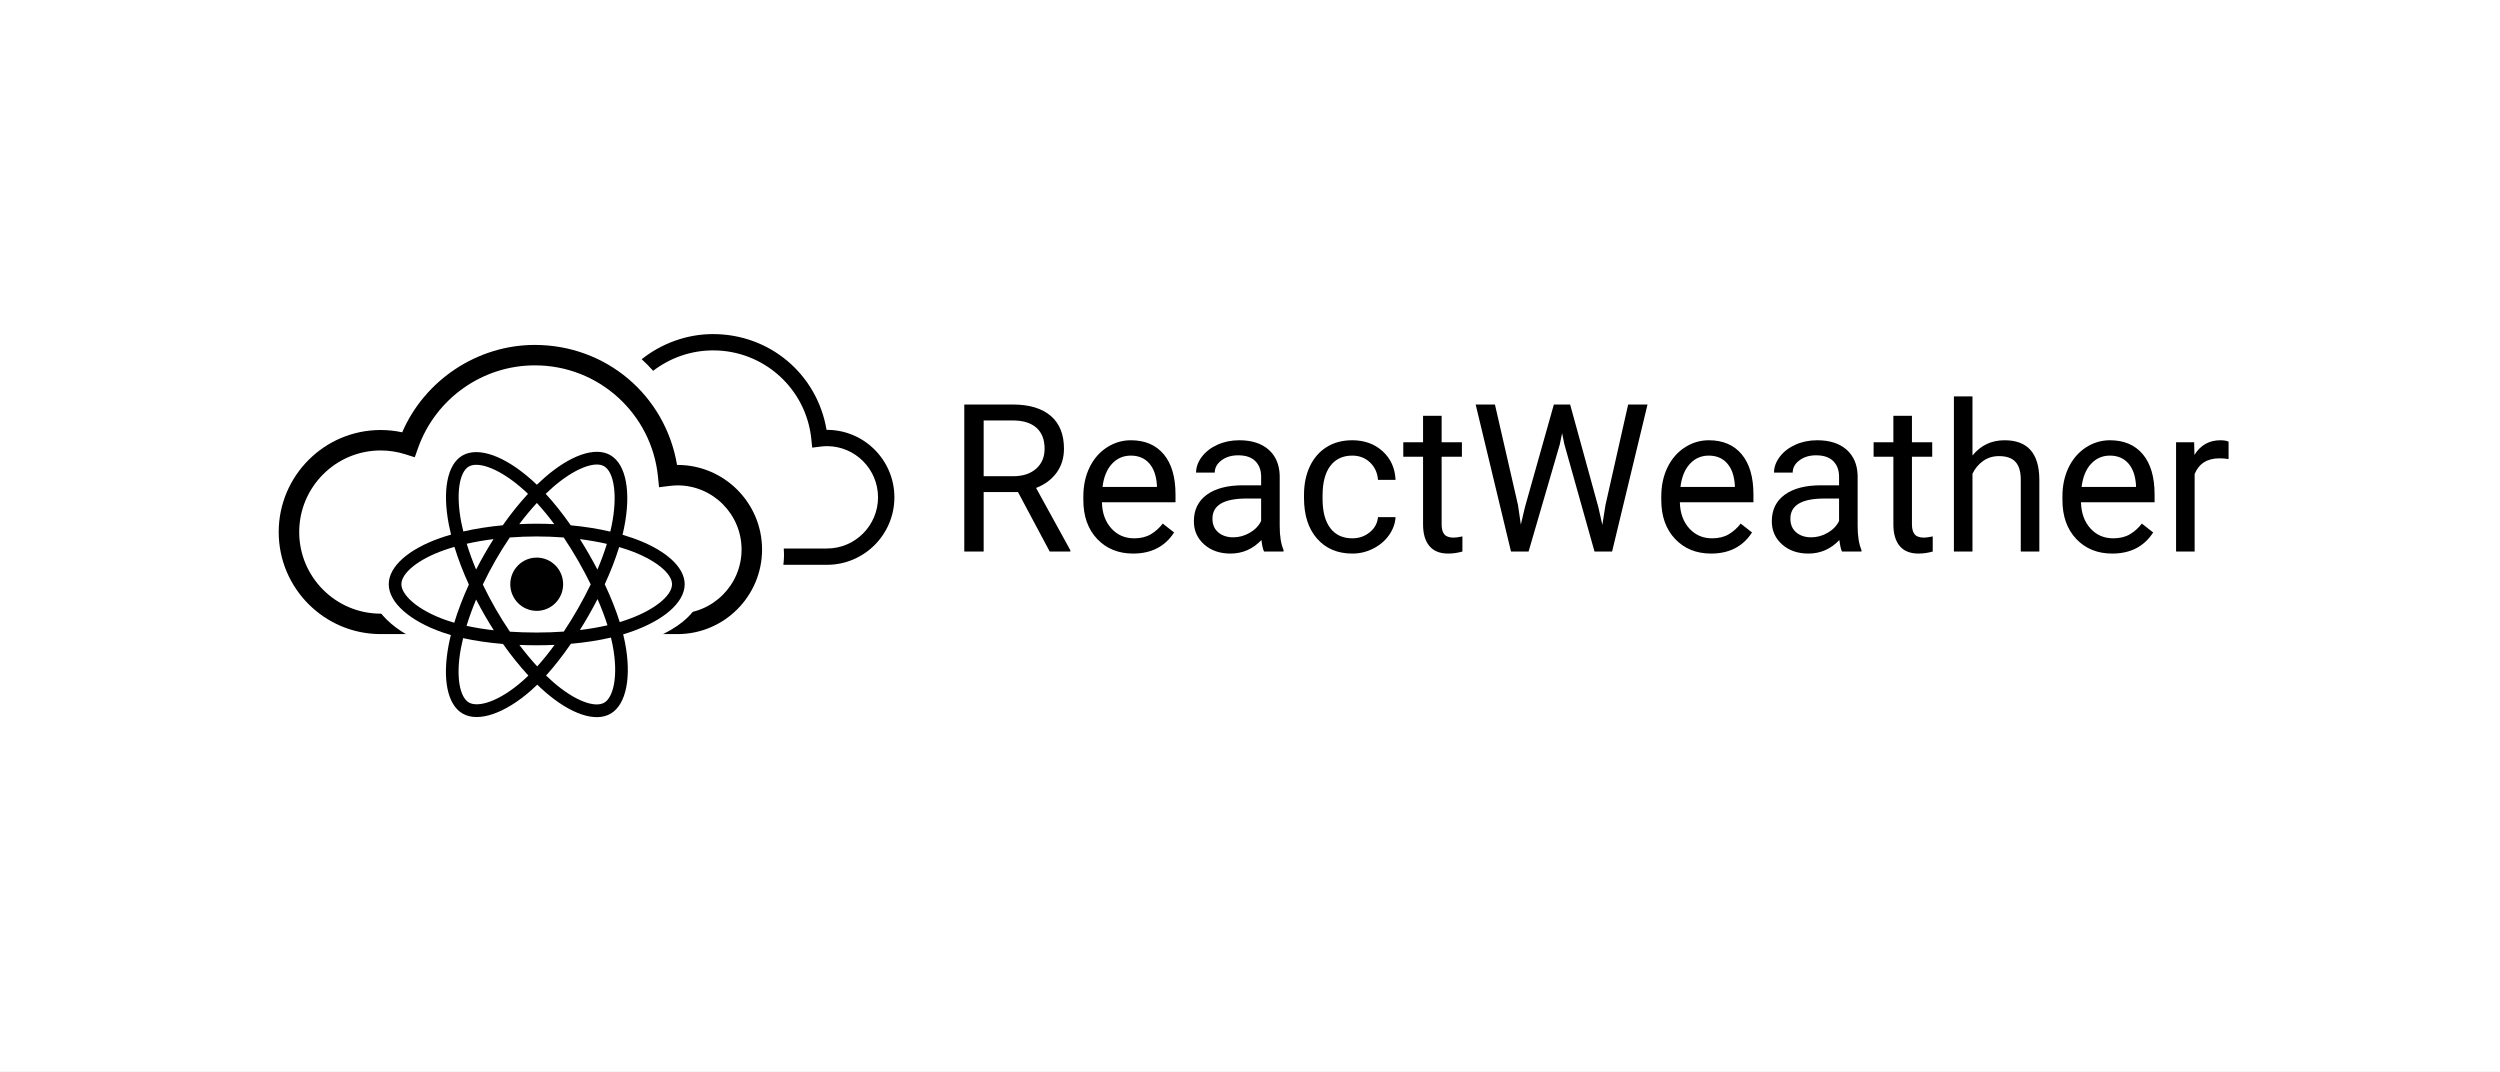
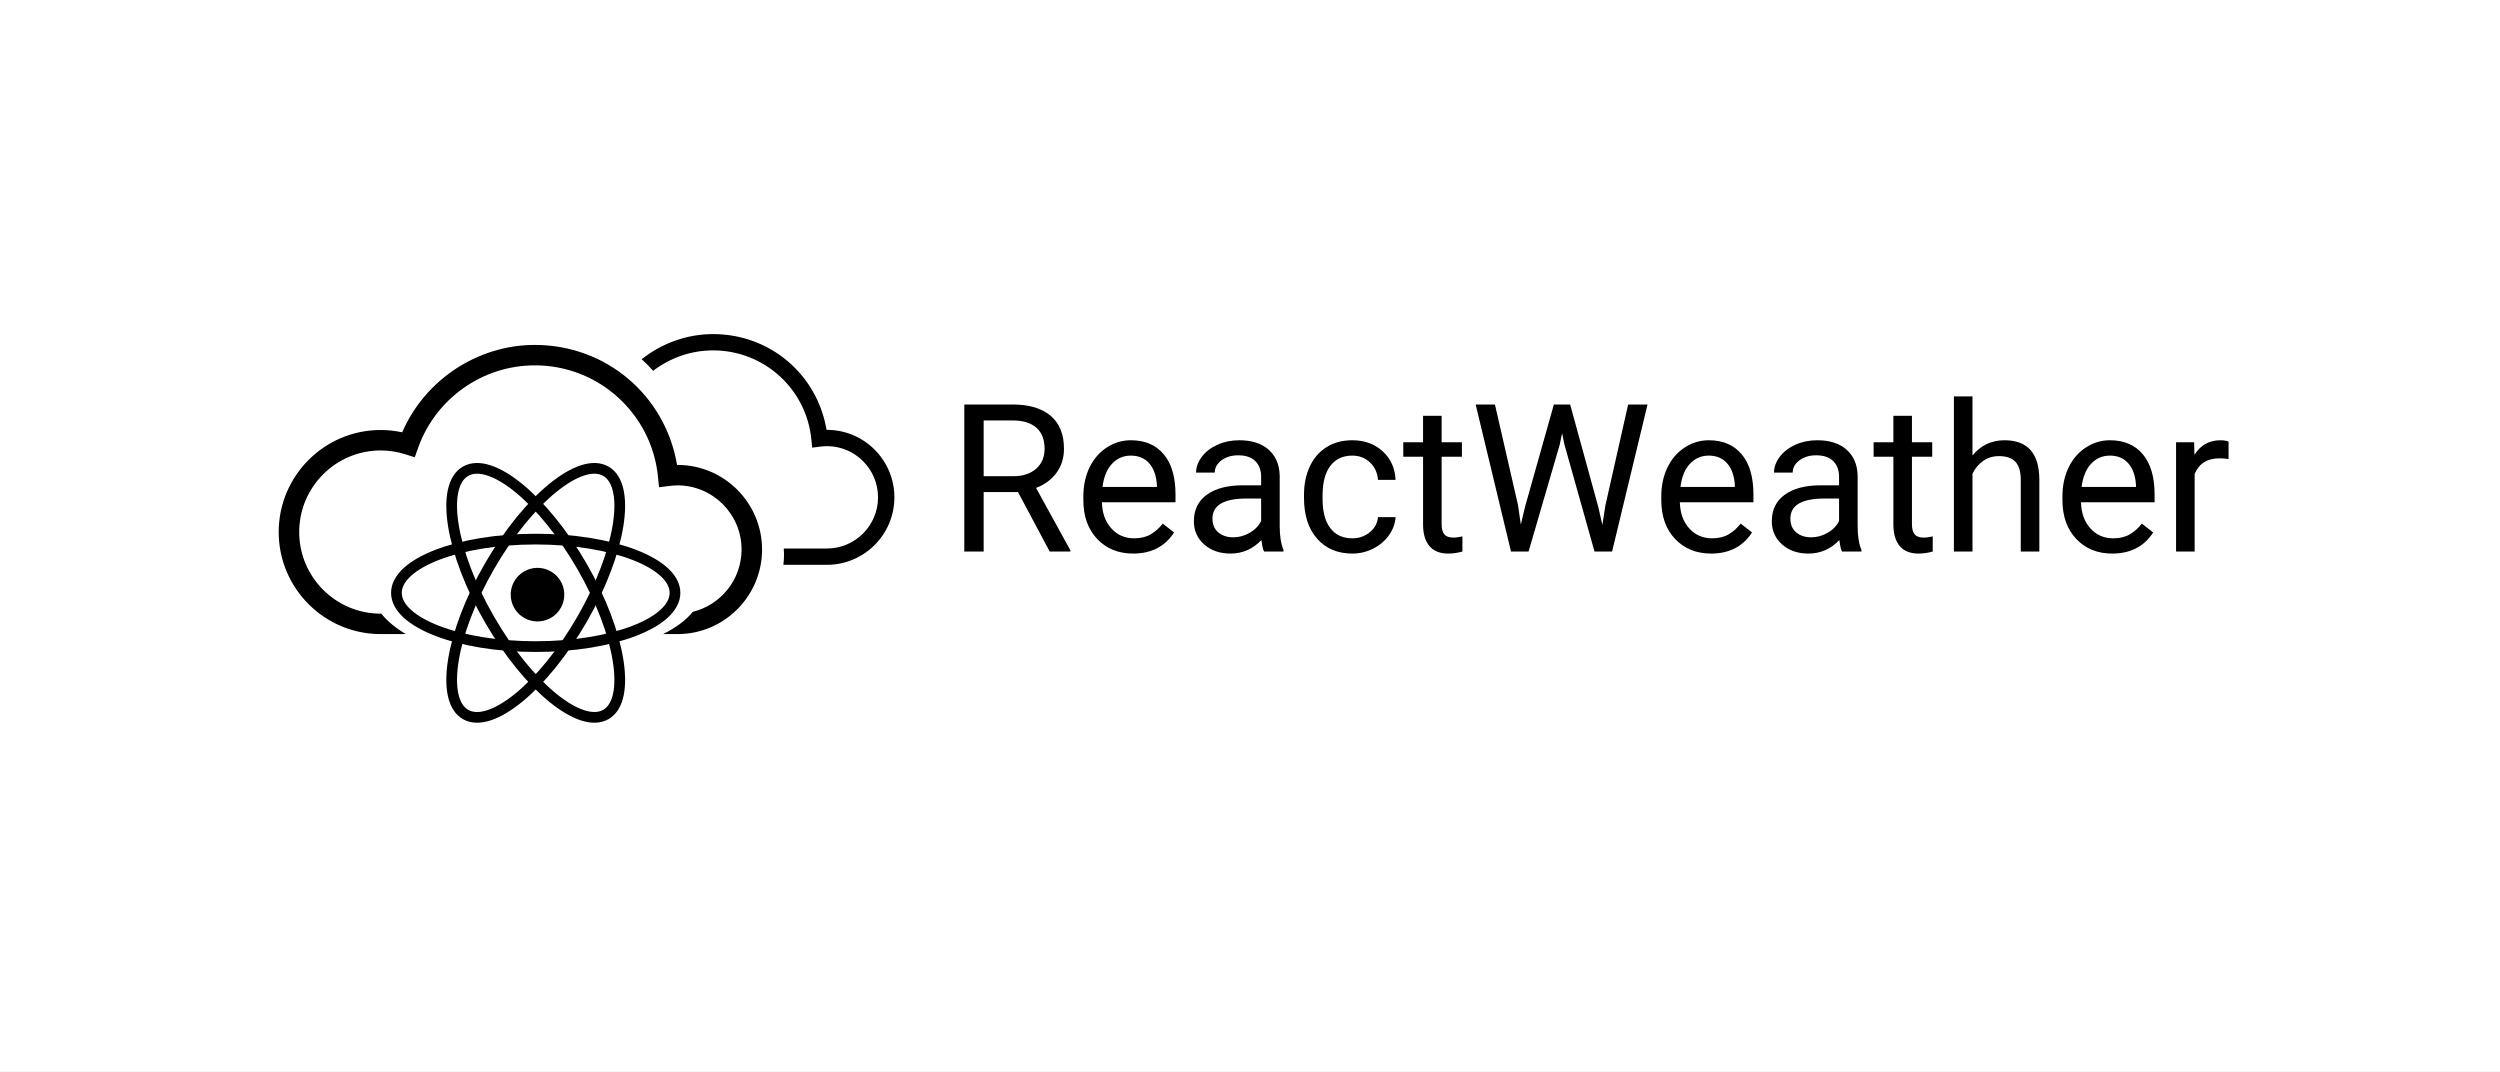
<svg xmlns="http://www.w3.org/2000/svg" width="700" height="300">
  <g fill="none" fill-rule="evenodd">
    <path fill="#FFF" d="M0 0h700v300H0z" />
-     <g fill-rule="nonzero">
-       <g fill="#000">
-         <path d="M219.453 153.58h12.096c7.886 0 14.3-6.427 14.3-14.327 0-7.903-6.414-14.332-14.3-14.332-.525 0-1.102.043-1.81.128l-2.328.289-.232-2.324a27.606 27.606 0 0 0-27.54-24.903c-6.194 0-12.04 2.107-16.76 5.718a40.365 40.365 0 0 0-3.211-3.247c5.603-4.434 12.621-7.038 19.97-7.038 15.925 0 29.163 11.223 31.798 26.813h.113c10.41 0 18.88 8.477 18.88 18.896 0 10.416-8.47 18.894-18.88 18.894h-12.204c.108-.946.183-1.905.183-2.882 0-.569-.037-1.127-.075-1.685" />
-         <path d="M106.58 120.402c2.03 0 4.056.216 6.037.646 6.333-14.679 21.113-24.47 37.104-24.47 19.955 0 36.55 14.067 39.853 33.605h.14c13.05 0 23.664 10.625 23.664 23.682 0 13.058-10.614 23.68-23.664 23.68h-83.135c-15.738 0-28.543-12.817-28.543-28.57 0-15.755 12.805-28.573 28.543-28.573zm-22.803 28.573c0 12.598 10.23 22.847 22.802 22.847h83.135c9.884 0 17.926-8.053 17.926-17.957 0-9.903-8.042-17.959-17.926-17.959-.657 0-1.38.051-2.269.16l-2.914.361-.294-2.914a34.6 34.6 0 0 0-34.516-31.211c-14.623 0-27.748 9.294-32.662 23.124l-.927 2.612-2.645-.841a22.875 22.875 0 0 0-6.908-1.069c-12.573 0-22.802 10.249-22.802 22.847z" />
+     <g fill="#000" fill-rule="nonzero">
+       <path d="M219.453 153.58h12.096c7.886 0 14.3-6.427 14.3-14.327 0-7.903-6.414-14.332-14.3-14.332-.525 0-1.102.043-1.81.128l-2.328.289-.232-2.324a27.606 27.606 0 0 0-27.54-24.903c-6.194 0-12.04 2.107-16.76 5.718a40.365 40.365 0 0 0-3.211-3.247c5.603-4.434 12.621-7.038 19.97-7.038 15.925 0 29.163 11.223 31.798 26.813h.113c10.41 0 18.88 8.477 18.88 18.896 0 10.416-8.47 18.894-18.88 18.894h-12.204c.108-.946.183-1.905.183-2.882 0-.569-.037-1.127-.075-1.685" />
+       <path d="M185.664 177.545h4.05c13.05 0 23.664-10.622 23.664-23.68 0-13.057-10.614-23.682-23.664-23.682h-.14c-3.303-19.538-19.898-33.605-39.853-33.605-15.991 0-30.77 9.791-37.104 24.47a28.461 28.461 0 0 0-6.038-.646c-15.738 0-28.543 12.818-28.543 28.573 0 15.753 12.805 28.57 28.543 28.57h7.056c-2.85-1.688-5.178-3.625-6.878-5.723h-.178c-12.573 0-22.802-10.249-22.802-22.847s10.23-22.847 22.802-22.847c2.339 0 4.66.358 6.908 1.069l2.645.841.927-2.612c4.914-13.83 18.04-23.124 32.662-23.124a34.6 34.6 0 0 1 34.516 31.211l.294 2.914 2.914-.36c.89-.11 1.612-.16 2.269-.16 9.884 0 17.926 8.055 17.926 17.958 0 8.43-5.826 15.519-13.656 17.442-1.89 2.35-4.691 4.437-8.32 6.238z" />
+     </g>
+     <g transform="translate(111 124)">
+       <circle fill="#000" fill-rule="nonzero" cx="39.5" cy="42.5" r="7.5" />
+       <g stroke="#000" stroke-width="3">
+         <ellipse cx="39" cy="42" rx="39" ry="15.05" />
+         <ellipse transform="rotate(60 39 42)" cx="39" cy="42" rx="39.313" ry="14.932" />
+         <ellipse transform="rotate(120 39 42)" cx="39" cy="42" rx="39.313" ry="14.932" />
      </g>
-       <path d="M103.535 163.55c0 7.102 6.88 13.73 17.728 17.467-2.166 10.99-.388 19.848 5.55 23.299 6.105 3.548 15.199 1.092 23.83-6.512 8.414 7.297 16.917 10.168 22.85 6.707 6.099-3.558 7.953-13.016 5.727-24.349 11.299-3.764 17.619-9.417 17.619-16.611 0-6.937-6.893-12.937-17.595-16.65 2.397-11.8.366-20.444-5.819-24.038-5.962-3.465-14.564-.444-23.101 7.043-8.882-7.947-17.4-10.373-23.577-6.77-5.957 3.476-7.657 12.495-5.484 23.687-10.481 3.683-17.728 9.82-17.728 16.728z" fill="#FFF" />
-       <path d="M176.978 150.588a55.197 55.197 0 0 0-2.668-.847c.149-.608.286-1.22.412-1.833 2.02-9.878.7-17.835-3.809-20.455-4.323-2.512-11.392.108-18.532 6.369a55.586 55.586 0 0 0-2.063 1.908 50.6 50.6 0 0 0-1.373-1.278c-7.483-6.696-14.983-9.517-19.487-6.89-4.319 2.52-5.598 10-3.78 19.362.181.927.385 1.849.613 2.765a54.654 54.654 0 0 0-3.067.972c-8.773 3.082-14.376 7.913-14.376 12.924 0 5.175 6.015 10.366 15.152 13.513.741.254 1.489.49 2.241.706a54.99 54.99 0 0 0-.65 2.981c-1.734 9.198-.38 16.502 3.927 19.006 4.448 2.585 11.915-.072 19.185-6.477a47.08 47.08 0 0 0 1.73-1.606 54.553 54.553 0 0 0 2.24 2.06c7.042 6.107 13.997 8.573 18.3 6.062 4.445-2.593 5.889-10.439 4.013-19.985-.143-.729-.31-1.474-.496-2.232a48.34 48.34 0 0 0 1.54-.485c9.5-3.171 15.68-8.299 15.68-13.543 0-5.029-5.783-9.892-14.732-12.997z" fill="#000" />
-       <path d="M174.917 173.742c-.453.152-.918.297-1.392.439-1.048-3.346-2.464-6.903-4.196-10.579 1.653-3.588 3.014-7.1 4.033-10.424.848.248 1.67.508 2.463.783 7.669 2.66 12.346 6.593 12.346 9.624 0 3.228-5.052 7.419-13.253 10.157zm-3.403 6.796c.83 4.221.948 8.038.398 11.021-.493 2.68-1.486 4.468-2.713 5.184-2.611 1.523-8.196-.457-14.218-5.68a50.893 50.893 0 0 1-2.084-1.914c2.335-2.573 4.669-5.565 6.946-8.888 4.006-.358 7.79-.943 11.223-1.743.168.688.319 1.361.448 2.02zm-34.416 15.942c-2.552.908-4.584.934-5.812.22-2.614-1.519-3.7-7.384-2.218-15.25.176-.93.378-1.854.605-2.772 3.394.756 7.151 1.3 11.167 1.629 2.292 3.25 4.693 6.24 7.113 8.856-.515.501-1.041.99-1.58 1.465-3.214 2.832-6.436 4.841-9.275 5.852zm-11.953-22.758c-4.04-1.391-7.377-3.2-9.664-5.173-2.055-1.774-3.093-3.535-3.093-4.964 0-3.04 4.499-6.92 12.001-9.555.942-.33 1.893-.631 2.852-.905 1.037 3.4 2.397 6.953 4.039 10.547-1.663 3.647-3.043 7.257-4.09 10.696a43.36 43.36 0 0 1-2.045-.646zm4.007-27.484c-1.557-8.02-.523-14.07 2.08-15.588 2.772-1.618 8.901.689 15.362 6.47.413.37.828.756 1.243 1.156-2.407 2.605-4.786 5.571-7.058 8.803-3.897.364-7.628.949-11.057 1.732a52.65 52.65 0 0 1-.57-2.573zm35.743 8.895c-.81-1.41-1.65-2.803-2.52-4.176 2.644.336 5.177.783 7.556 1.33a76.469 76.469 0 0 1-2.653 7.19 124.617 124.617 0 0 0-2.383-4.344zm-14.576-14.308a76.161 76.161 0 0 1 4.876 5.933c-3.263-.156-6.53-.156-9.793-.003a78.528 78.528 0 0 1 4.917-5.93zm-14.67 14.332a105.67 105.67 0 0 0-2.338 4.318 79.12 79.12 0 0 1-2.633-7.225 79.306 79.306 0 0 1 7.512-1.3 105.034 105.034 0 0 0-2.54 4.207zm2.616 21.317a74.837 74.837 0 0 1-7.636-1.237 80.388 80.388 0 0 1 2.686-7.372 105.02 105.02 0 0 0 4.95 8.61zm12.152 10.122a80.037 80.037 0 0 1-4.986-6.013c1.587.063 3.204.095 4.848.095 1.69 0 3.36-.038 5.002-.112a75.748 75.748 0 0 1-4.864 6.03zm16.895-18.86c1.108 2.545 2.041 5.006 2.783 7.346a74.597 74.597 0 0 1-7.73 1.328c.876-1.399 1.724-2.816 2.544-4.249a113.592 113.592 0 0 0 2.403-4.424zm-5.47 2.643a117.112 117.112 0 0 1-3.975 6.464c-2.458.177-4.999.268-7.588.268-2.578 0-5.086-.081-7.502-.239a101.303 101.303 0 0 1-7.585-13.202 101.483 101.483 0 0 1 3.525-6.731c1.258-2.199 2.598-4.349 4.018-6.446a99.523 99.523 0 0 1 15.104.003 107.564 107.564 0 0 1 3.992 6.424 117.235 117.235 0 0 1 3.572 6.7 107.755 107.755 0 0 1-3.56 6.759zm7.303-39.835c2.775 1.612 3.854 8.115 2.11 16.644a47.44 47.44 0 0 1-.372 1.66c-3.438-.8-7.17-1.395-11.08-1.764-2.276-3.267-4.635-6.238-7.004-8.81.621-.603 1.256-1.19 1.906-1.76 6.117-5.366 11.835-7.484 14.44-5.97z" fill="#FFF" />
-       <path d="M150.28 156.128c4.086 0 7.399 3.339 7.399 7.457s-3.313 7.457-7.4 7.457c-4.086 0-7.399-3.339-7.399-7.457s3.313-7.457 7.4-7.457M285.038 137.779h-9.613v16.655H270v-41.172h13.548c4.61 0 8.157 1.056 10.64 3.167 2.482 2.112 3.724 5.185 3.724 9.219 0 2.564-.689 4.798-2.066 6.702-1.377 1.904-3.294 3.327-5.748 4.27l9.613 17.475v.34h-5.79l-8.883-16.656zm-9.613-4.44h8.292c2.68 0 4.811-.697 6.395-2.092 1.583-1.395 2.375-3.262 2.375-5.6 0-2.544-.754-4.495-2.263-5.853-1.508-1.357-3.687-2.045-6.535-2.064h-8.264v15.61zM317.279 155c-4.123 0-7.477-1.362-10.063-4.086-2.586-2.724-3.88-6.367-3.88-10.93v-.96c0-3.036.577-5.746 1.73-8.13 1.152-2.385 2.764-4.252 4.834-5.6 2.07-1.348 4.315-2.022 6.732-2.022 3.954 0 7.027 1.31 9.22 3.931 2.192 2.62 3.289 6.372 3.289 11.255v2.177h-20.604c.075 3.016.95 5.453 2.628 7.31 1.677 1.857 3.809 2.785 6.395 2.785 1.836 0 3.392-.377 4.666-1.131 1.274-.754 2.39-1.753 3.345-2.997l3.176 2.488c-2.549 3.94-6.371 5.91-11.468 5.91zm-.647-27.43c-2.099 0-3.86.769-5.284 2.305-1.424 1.537-2.305 3.69-2.642 6.462h15.234v-.396c-.15-2.658-.862-4.718-2.136-6.179-1.274-1.46-2.998-2.191-5.172-2.191zm37.3 26.864c-.3-.603-.543-1.677-.73-3.223-2.418 2.526-5.304 3.789-8.658 3.789-2.998 0-5.458-.853-7.378-2.56-1.921-1.705-2.882-3.868-2.882-6.489 0-3.186 1.204-5.66 3.612-7.423 2.408-1.762 5.795-2.644 10.162-2.644h5.06v-2.403c0-1.829-.544-3.285-1.631-4.37-1.087-1.083-2.69-1.625-4.807-1.625-1.855 0-3.41.471-4.666 1.414-1.255.942-1.883 2.083-1.883 3.421h-5.228c0-1.527.539-3.002 1.616-4.425 1.078-1.423 2.54-2.55 4.385-3.38 1.846-.829 3.874-1.244 6.086-1.244 3.504 0 6.249.882 8.235 2.644 1.987 1.763 3.017 4.19 3.092 7.282v14.082c0 2.81.356 5.043 1.068 6.702v.452h-5.453zm-8.629-3.987c1.63 0 3.176-.424 4.638-1.272 1.462-.849 2.52-1.951 3.176-3.309v-6.277h-4.076c-6.37 0-9.556 1.875-9.556 5.627 0 1.64.543 2.922 1.63 3.846 1.087.923 2.483 1.385 4.188 1.385zm33.365.283c1.855 0 3.476-.565 4.863-1.697 1.386-1.13 2.155-2.545 2.305-4.241h4.919c-.094 1.753-.694 3.421-1.8 5.005-1.105 1.583-2.58 2.847-4.426 3.79a12.712 12.712 0 0 1-5.861 1.413c-4.141 0-7.435-1.39-9.88-4.171-2.446-2.78-3.668-6.584-3.668-11.41v-.877c0-2.978.543-5.627 1.63-7.946 1.087-2.318 2.647-4.119 4.68-5.4 2.033-1.283 4.436-1.924 7.21-1.924 3.41 0 6.245 1.028 8.503 3.083s3.462 4.722 3.612 8.002h-4.92c-.15-1.98-.894-3.605-2.234-4.878-1.34-1.272-2.994-1.908-4.961-1.908-2.642 0-4.69.956-6.142 2.87-1.452 1.913-2.178 4.68-2.178 8.3v.99c0 3.524.721 6.239 2.164 8.143 1.443 1.904 3.504 2.856 6.184 2.856zm24.989-34.3v7.408h5.677v4.044h-5.677v18.974c0 1.225.252 2.144.758 2.757s1.368.92 2.586.92c.6 0 1.425-.114 2.474-.34v4.241c-1.368.377-2.698.566-3.991.566-2.324 0-4.076-.707-5.257-2.12-1.18-1.415-1.77-3.422-1.77-6.024v-18.974h-5.538v-4.044h5.537v-7.409h5.2zm21.39 25.025l.787 5.43 1.153-4.893 8.095-28.73h4.554l7.898 28.73 1.124 4.977.872-5.542 6.352-28.165h5.425l-9.922 41.172h-4.92l-8.432-30.002-.646-3.139-.647 3.139L428 154.434h-4.92l-9.894-41.172h5.397l6.465 28.193zM479.1 155c-4.123 0-7.477-1.362-10.063-4.086-2.586-2.724-3.879-6.367-3.879-10.93v-.96c0-3.036.576-5.746 1.729-8.13 1.152-2.385 2.764-4.252 4.835-5.6 2.07-1.348 4.314-2.022 6.732-2.022 3.954 0 7.027 1.31 9.22 3.931 2.192 2.62 3.288 6.372 3.288 11.255v2.177h-20.604c.075 3.016.951 5.453 2.628 7.31 1.678 1.857 3.81 2.785 6.395 2.785 1.837 0 3.392-.377 4.666-1.131 1.274-.754 2.39-1.753 3.345-2.997l3.176 2.488c-2.548 3.94-6.37 5.91-11.468 5.91zm-.646-27.43c-2.1 0-3.86.769-5.285 2.305-1.424 1.537-2.305 3.69-2.642 6.462h15.235v-.396c-.15-2.658-.862-4.718-2.136-6.179-1.275-1.46-2.999-2.191-5.172-2.191zm37.3 26.864c-.3-.603-.544-1.677-.731-3.223-2.417 2.526-5.303 3.789-8.658 3.789-2.998 0-5.457-.853-7.378-2.56-1.92-1.705-2.881-3.868-2.881-6.489 0-3.186 1.204-5.66 3.612-7.423 2.408-1.762 5.795-2.644 10.161-2.644h5.06v-2.403c0-1.829-.544-3.285-1.63-4.37-1.088-1.083-2.69-1.625-4.807-1.625-1.856 0-3.41.471-4.666 1.414-1.256.942-1.884 2.083-1.884 3.421h-5.228c0-1.527.539-3.002 1.616-4.425 1.078-1.423 2.54-2.55 4.385-3.38 1.846-.829 3.875-1.244 6.086-1.244 3.504 0 6.25.882 8.236 2.644 1.986 1.763 3.017 4.19 3.092 7.282v14.082c0 2.81.356 5.043 1.068 6.702v.452h-5.453zm-8.63-3.987c1.63 0 3.177-.424 4.638-1.272 1.462-.849 2.52-1.951 3.177-3.309v-6.277h-4.076c-6.372 0-9.557 1.875-9.557 5.627 0 1.64.543 2.922 1.63 3.846 1.087.923 2.483 1.385 4.188 1.385zm28.221-34.018v7.409h5.678v4.044h-5.678v18.974c0 1.225.253 2.144.76 2.757.505.613 1.367.92 2.585.92.6 0 1.424-.114 2.474-.34v4.241c-1.368.377-2.699.566-3.992.566-2.323 0-4.075-.707-5.256-2.12-1.18-1.415-1.77-3.422-1.77-6.024v-18.974h-5.538v-4.044h5.537v-7.409h5.2zm16.95 11.113c2.305-2.846 5.303-4.27 8.995-4.27 6.427 0 9.669 3.648 9.725 10.944v20.218h-5.2v-20.246c-.019-2.206-.52-3.837-1.504-4.892-.983-1.056-2.515-1.584-4.595-1.584-1.687 0-3.167.453-4.442 1.357-1.274.905-2.267 2.093-2.98 3.563v21.802h-5.2V111h5.2v16.542zM591.422 155c-4.123 0-7.477-1.362-10.063-4.086-2.586-2.724-3.879-6.367-3.879-10.93v-.96c0-3.036.576-5.746 1.729-8.13 1.152-2.385 2.764-4.252 4.835-5.6 2.07-1.348 4.314-2.022 6.732-2.022 3.954 0 7.027 1.31 9.22 3.931 2.192 2.62 3.288 6.372 3.288 11.255v2.177H582.68c.075 3.016.951 5.453 2.628 7.31 1.678 1.857 3.81 2.785 6.395 2.785 1.837 0 3.392-.377 4.666-1.131 1.274-.754 2.39-1.753 3.345-2.997l3.176 2.488c-2.548 3.94-6.37 5.91-11.468 5.91zm-.646-27.43c-2.1 0-3.86.769-5.285 2.305-1.424 1.537-2.305 3.69-2.642 6.462h15.235v-.396c-.15-2.658-.862-4.718-2.136-6.179-1.275-1.46-2.999-2.191-5.172-2.191zm33.224.962a15.492 15.492 0 0 0-2.558-.198c-3.41 0-5.725 1.461-6.943 4.383v21.717h-5.2v-30.596h5.06l.084 3.535c1.705-2.734 4.123-4.1 7.252-4.1 1.012 0 1.78.131 2.305.395v4.864z" fill="#000" />
    </g>
+     <path d="M285.038 137.779h-9.613v16.655H270v-41.172h13.548c4.61 0 8.157 1.056 10.64 3.167 2.482 2.112 3.724 5.185 3.724 9.219 0 2.564-.689 4.798-2.066 6.702-1.377 1.904-3.294 3.327-5.748 4.27l9.613 17.475v.34h-5.79l-8.883-16.656zm-9.613-4.44h8.292c2.68 0 4.811-.697 6.395-2.092 1.583-1.395 2.375-3.262 2.375-5.6 0-2.544-.754-4.495-2.263-5.853-1.508-1.357-3.687-2.045-6.535-2.064h-8.264v15.61zM317.279 155c-4.123 0-7.477-1.362-10.063-4.086-2.586-2.724-3.88-6.367-3.88-10.93v-.96c0-3.036.577-5.746 1.73-8.13 1.152-2.385 2.764-4.252 4.834-5.6 2.07-1.348 4.315-2.022 6.732-2.022 3.954 0 7.027 1.31 9.22 3.931 2.192 2.62 3.289 6.372 3.289 11.255v2.177h-20.604c.075 3.016.95 5.453 2.628 7.31 1.677 1.857 3.809 2.785 6.395 2.785 1.836 0 3.392-.377 4.666-1.131 1.274-.754 2.39-1.753 3.345-2.997l3.176 2.488c-2.549 3.94-6.371 5.91-11.468 5.91zm-.647-27.43c-2.099 0-3.86.769-5.284 2.305-1.424 1.537-2.305 3.69-2.642 6.462h15.234v-.396c-.15-2.658-.862-4.718-2.136-6.179-1.274-1.46-2.998-2.191-5.172-2.191zm37.3 26.864c-.3-.603-.543-1.677-.73-3.223-2.418 2.526-5.304 3.789-8.658 3.789-2.998 0-5.458-.853-7.378-2.56-1.921-1.705-2.882-3.868-2.882-6.489 0-3.186 1.204-5.66 3.612-7.423 2.408-1.762 5.795-2.644 10.162-2.644h5.06v-2.403c0-1.829-.544-3.285-1.631-4.37-1.087-1.083-2.69-1.625-4.807-1.625-1.855 0-3.41.471-4.666 1.414-1.255.942-1.883 2.083-1.883 3.421h-5.228c0-1.527.539-3.002 1.616-4.425 1.078-1.423 2.54-2.55 4.385-3.38 1.846-.829 3.874-1.244 6.086-1.244 3.504 0 6.249.882 8.235 2.644 1.987 1.763 3.017 4.19 3.092 7.282v14.082c0 2.81.356 5.043 1.068 6.702v.452h-5.453zm-8.629-3.987c1.63 0 3.176-.424 4.638-1.272 1.462-.849 2.52-1.951 3.176-3.309v-6.277h-4.076c-6.37 0-9.556 1.875-9.556 5.627 0 1.64.543 2.922 1.63 3.846 1.087.923 2.483 1.385 4.188 1.385zm33.365.283c1.855 0 3.476-.565 4.863-1.697 1.386-1.13 2.155-2.545 2.305-4.241h4.919c-.094 1.753-.694 3.421-1.8 5.005-1.105 1.583-2.58 2.847-4.426 3.79a12.712 12.712 0 0 1-5.861 1.413c-4.141 0-7.435-1.39-9.88-4.171-2.446-2.78-3.668-6.584-3.668-11.41v-.877c0-2.978.543-5.627 1.63-7.946 1.087-2.318 2.647-4.119 4.68-5.4 2.033-1.283 4.436-1.924 7.21-1.924 3.41 0 6.245 1.028 8.503 3.083s3.462 4.722 3.612 8.002h-4.92c-.15-1.98-.894-3.605-2.234-4.878-1.34-1.272-2.994-1.908-4.961-1.908-2.642 0-4.69.956-6.142 2.87-1.452 1.913-2.178 4.68-2.178 8.3v.99c0 3.524.721 6.239 2.164 8.143 1.443 1.904 3.504 2.856 6.184 2.856zm24.989-34.3v7.408h5.677v4.044h-5.677v18.974c0 1.225.252 2.144.758 2.757s1.368.92 2.586.92c.6 0 1.425-.114 2.474-.34v4.241c-1.368.377-2.698.566-3.991.566-2.324 0-4.076-.707-5.257-2.12-1.18-1.415-1.77-3.422-1.77-6.024v-18.974h-5.538v-4.044h5.537v-7.409h5.2zm21.39 25.025l.787 5.43 1.153-4.893 8.095-28.73h4.554l7.898 28.73 1.124 4.977.872-5.542 6.352-28.165h5.425l-9.922 41.172h-4.92l-8.432-30.002-.646-3.139-.647 3.139L428 154.434h-4.92l-9.894-41.172h5.397l6.465 28.193zM479.1 155c-4.123 0-7.477-1.362-10.063-4.086-2.586-2.724-3.879-6.367-3.879-10.93v-.96c0-3.036.576-5.746 1.729-8.13 1.152-2.385 2.764-4.252 4.835-5.6 2.07-1.348 4.314-2.022 6.732-2.022 3.954 0 7.027 1.31 9.22 3.931 2.192 2.62 3.288 6.372 3.288 11.255v2.177h-20.604c.075 3.016.951 5.453 2.628 7.31 1.678 1.857 3.81 2.785 6.395 2.785 1.837 0 3.392-.377 4.666-1.131 1.274-.754 2.39-1.753 3.345-2.997l3.176 2.488c-2.548 3.94-6.37 5.91-11.468 5.91zm-.646-27.43c-2.1 0-3.86.769-5.285 2.305-1.424 1.537-2.305 3.69-2.642 6.462h15.235v-.396c-.15-2.658-.862-4.718-2.136-6.179-1.275-1.46-2.999-2.191-5.172-2.191zm37.3 26.864c-.3-.603-.544-1.677-.731-3.223-2.417 2.526-5.303 3.789-8.658 3.789-2.998 0-5.457-.853-7.378-2.56-1.92-1.705-2.881-3.868-2.881-6.489 0-3.186 1.204-5.66 3.612-7.423 2.408-1.762 5.795-2.644 10.161-2.644h5.06v-2.403c0-1.829-.544-3.285-1.63-4.37-1.088-1.083-2.69-1.625-4.807-1.625-1.856 0-3.41.471-4.666 1.414-1.256.942-1.884 2.083-1.884 3.421h-5.228c0-1.527.539-3.002 1.616-4.425 1.078-1.423 2.54-2.55 4.385-3.38 1.846-.829 3.875-1.244 6.086-1.244 3.504 0 6.25.882 8.236 2.644 1.986 1.763 3.017 4.19 3.092 7.282v14.082c0 2.81.356 5.043 1.068 6.702v.452h-5.453zm-8.63-3.987c1.63 0 3.177-.424 4.638-1.272 1.462-.849 2.52-1.951 3.177-3.309v-6.277h-4.076c-6.372 0-9.557 1.875-9.557 5.627 0 1.64.543 2.922 1.63 3.846 1.087.923 2.483 1.385 4.188 1.385zm28.221-34.018v7.409h5.678v4.044h-5.678v18.974c0 1.225.253 2.144.76 2.757.505.613 1.367.92 2.585.92.6 0 1.424-.114 2.474-.34v4.241c-1.368.377-2.699.566-3.992.566-2.323 0-4.075-.707-5.256-2.12-1.18-1.415-1.77-3.422-1.77-6.024v-18.974h-5.538v-4.044h5.537v-7.409h5.2zm16.95 11.113c2.305-2.846 5.303-4.27 8.995-4.27 6.427 0 9.669 3.648 9.725 10.944v20.218h-5.2v-20.246c-.019-2.206-.52-3.837-1.504-4.892-.983-1.056-2.515-1.584-4.595-1.584-1.687 0-3.167.453-4.442 1.357-1.274.905-2.267 2.093-2.98 3.563v21.802h-5.2V111h5.2v16.542zM591.422 155c-4.123 0-7.477-1.362-10.063-4.086-2.586-2.724-3.879-6.367-3.879-10.93v-.96c0-3.036.576-5.746 1.729-8.13 1.152-2.385 2.764-4.252 4.835-5.6 2.07-1.348 4.314-2.022 6.732-2.022 3.954 0 7.027 1.31 9.22 3.931 2.192 2.62 3.288 6.372 3.288 11.255v2.177H582.68c.075 3.016.951 5.453 2.628 7.31 1.678 1.857 3.81 2.785 6.395 2.785 1.837 0 3.392-.377 4.666-1.131 1.274-.754 2.39-1.753 3.345-2.997l3.176 2.488c-2.548 3.94-6.37 5.91-11.468 5.91zm-.646-27.43c-2.1 0-3.86.769-5.285 2.305-1.424 1.537-2.305 3.69-2.642 6.462h15.235v-.396c-.15-2.658-.862-4.718-2.136-6.179-1.275-1.46-2.999-2.191-5.172-2.191zm33.224.962a15.492 15.492 0 0 0-2.558-.198c-3.41 0-5.725 1.461-6.943 4.383v21.717h-5.2v-30.596h5.06l.084 3.535c1.705-2.734 4.123-4.1 7.252-4.1 1.012 0 1.78.131 2.305.395v4.864z" fill="#000" fill-rule="nonzero" />
  </g>
</svg>
